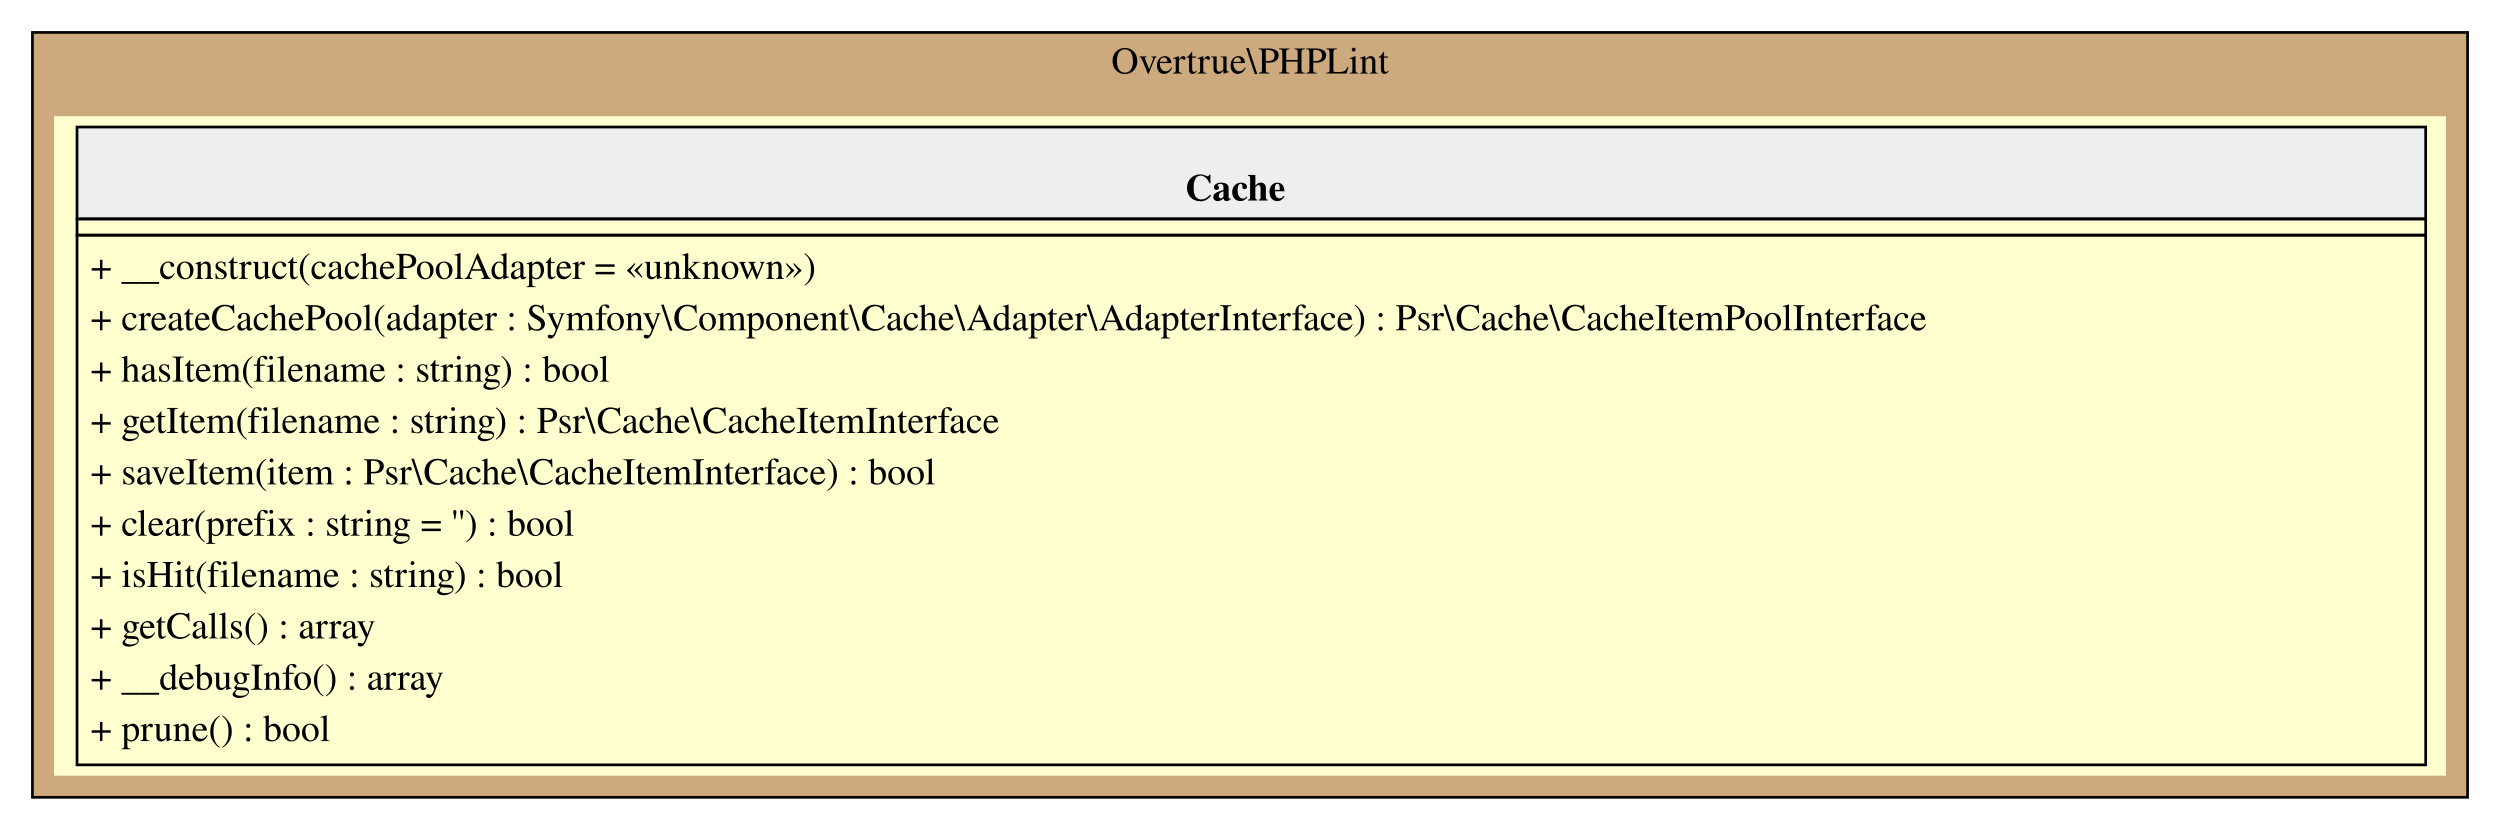
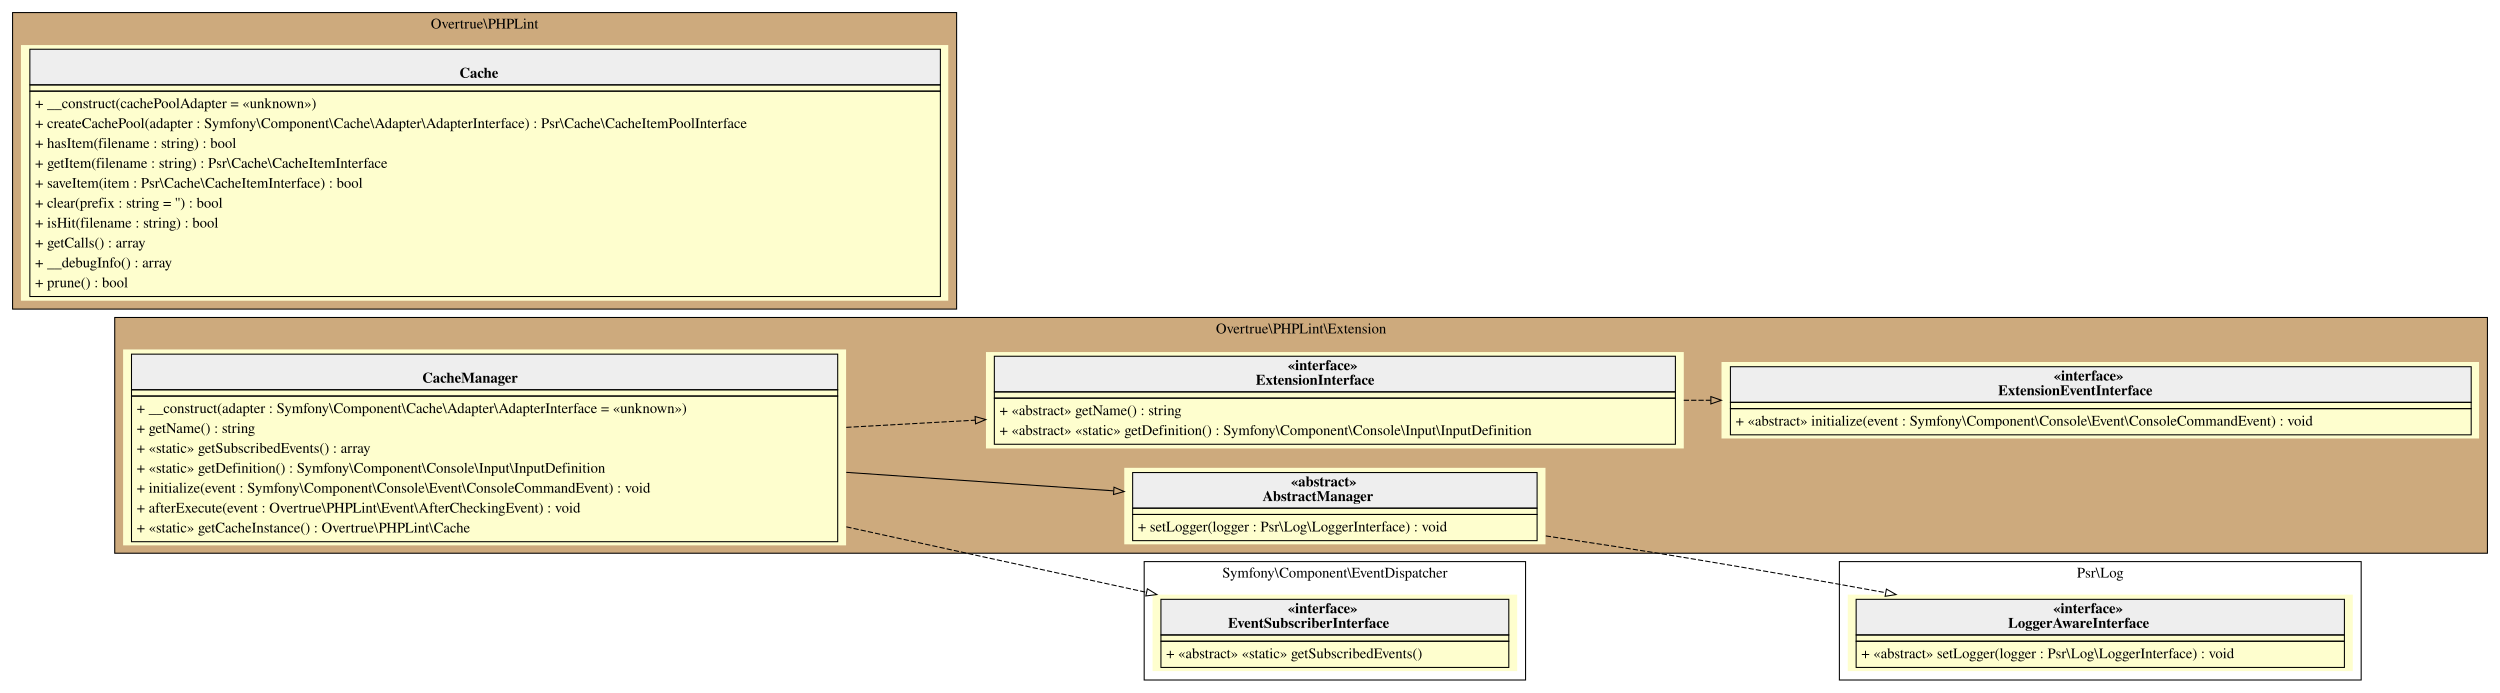
- <svg xmlns="http://www.w3.org/2000/svg" width="925pt" height="307pt" viewBox="0.00 0.00 925.00 307.00">
-   <g id="graph0" class="graph" transform="scale(1 1) rotate(0) translate(4 303)">
+ <svg xmlns="http://www.w3.org/2000/svg" width="2386pt" height="661pt" viewBox="0.00 0.00 2386.00 661.00">
+   <g id="graph0" class="graph" transform="scale(1 1) rotate(0) translate(4 657)">
    <g id="clust1" class="cluster">
-       <polygon fill="#cdaa7d" stroke="black" points="8,-8 8,-291 909,-291 909,-8 8,-8" />
-       <text text-anchor="middle" x="458.5" y="-275.8" font-family="Times,serif" font-size="14.00">Overtrue\PHPLint</text>
+       <polygon fill="#cdaa7d" stroke="black" points="105.5,-129 105.5,-354 2370,-354 2370,-129 105.5,-129" />
+       <text text-anchor="middle" x="1237.75" y="-338.8" font-family="Times,serif" font-size="14.00">Overtrue\PHPLint\Extension</text>
+     </g>
+     <g id="clust2" class="cluster">
+       <polygon fill="transparent" stroke="black" points="1751.5,-8 1751.5,-121 2249.5,-121 2249.5,-8 1751.5,-8" />
+       <text text-anchor="middle" x="2000.5" y="-105.8" font-family="Times,serif" font-size="14.00">Psr\Log</text>
+     </g>
+     <g id="clust3" class="cluster">
+       <polygon fill="transparent" stroke="black" points="1088,-8 1088,-121 1452,-121 1452,-8 1088,-8" />
+       <text text-anchor="middle" x="1270" y="-105.8" font-family="Times,serif" font-size="14.00">Symfony\Component\EventDispatcher</text>
+     </g>
+     <g id="clust4" class="cluster">
+       <polygon fill="#cdaa7d" stroke="black" points="8,-362 8,-645 909,-645 909,-362 8,-362" />
+       <text text-anchor="middle" x="458.5" y="-629.8" font-family="Times,serif" font-size="14.00">Overtrue\PHPLint</text>
    </g>
    <g id="node1" class="node">
-       <polygon fill="#fefece" stroke="transparent" points="901,-260 16,-260 16,-16 901,-16 901,-260" />
-       <polygon fill="#eeeeee" stroke="transparent" points="24.5,-222 24.5,-256 893.5,-256 893.5,-222 24.5,-222" />
-       <polygon fill="none" stroke="black" points="24.5,-222 24.5,-256 893.5,-256 893.5,-222 24.5,-222" />
-       <text text-anchor="start" x="434.5" y="-228.8" font-family="Times,serif" font-weight="bold" font-size="14.00">Cache</text>
-       <polygon fill="none" stroke="black" points="24.5,-216 24.5,-222 893.5,-222 893.5,-216 24.5,-216" />
-       <polygon fill="none" stroke="black" points="24.5,-20 24.5,-216 893.5,-216 893.5,-20 24.5,-20" />
-       <text text-anchor="start" x="29.5" y="-199.8" font-family="Times,serif" font-size="14.00">+ __construct(cachePoolAdapter = «unknown»)</text>
-       <text text-anchor="start" x="29.5" y="-180.8" font-family="Times,serif" font-size="14.00">+ createCachePool(adapter : Symfony\Component\Cache\Adapter\AdapterInterface) : Psr\Cache\CacheItemPoolInterface</text>
-       <text text-anchor="start" x="29.5" y="-161.8" font-family="Times,serif" font-size="14.00">+ hasItem(filename : string) : bool</text>
-       <text text-anchor="start" x="29.5" y="-142.8" font-family="Times,serif" font-size="14.00">+ getItem(filename : string) : Psr\Cache\CacheItemInterface</text>
-       <text text-anchor="start" x="29.5" y="-123.8" font-family="Times,serif" font-size="14.00">+ saveItem(item : Psr\Cache\CacheItemInterface) : bool</text>
-       <text text-anchor="start" x="29.5" y="-104.8" font-family="Times,serif" font-size="14.00">+ clear(prefix : string = '') : bool</text>
-       <text text-anchor="start" x="29.5" y="-85.8" font-family="Times,serif" font-size="14.00">+ isHit(filename : string) : bool</text>
-       <text text-anchor="start" x="29.5" y="-66.8" font-family="Times,serif" font-size="14.00">+ getCalls() : array</text>
-       <text text-anchor="start" x="29.5" y="-47.8" font-family="Times,serif" font-size="14.00">+ __debugInfo() : array</text>
-       <text text-anchor="start" x="29.5" y="-28.8" font-family="Times,serif" font-size="14.00">+ prune() : bool</text>
+       <polygon fill="#fefece" stroke="transparent" points="803.5,-323.5 113.5,-323.5 113.5,-136.5 803.5,-136.5 803.5,-323.5" />
+       <polygon fill="#eeeeee" stroke="transparent" points="121.5,-285 121.5,-319 795.5,-319 795.5,-285 121.5,-285" />
+       <polygon fill="none" stroke="black" points="121.5,-285 121.5,-319 795.5,-319 795.5,-285 121.5,-285" />
+       <text text-anchor="start" x="399" y="-291.8" font-family="Times,serif" font-weight="bold" font-size="14.00">CacheManager</text>
+       <polygon fill="none" stroke="black" points="121.5,-279 121.5,-285 795.5,-285 795.5,-279 121.5,-279" />
+       <polygon fill="none" stroke="black" points="121.5,-140 121.5,-279 795.5,-279 795.5,-140 121.5,-140" />
+       <text text-anchor="start" x="126.5" y="-262.8" font-family="Times,serif" font-size="14.00">+ __construct(adapter : Symfony\Component\Cache\Adapter\AdapterInterface = «unknown»)</text>
+       <text text-anchor="start" x="126.5" y="-243.8" font-family="Times,serif" font-size="14.00">+ getName() : string</text>
+       <text text-anchor="start" x="126.5" y="-224.8" font-family="Times,serif" font-size="14.00">+ «static» getSubscribedEvents() : array</text>
+       <text text-anchor="start" x="126.5" y="-205.8" font-family="Times,serif" font-size="14.00">+ «static» getDefinition() : Symfony\Component\Console\Input\InputDefinition</text>
+       <text text-anchor="start" x="126.5" y="-186.8" font-family="Times,serif" font-size="14.00">+ initialize(event : Symfony\Component\Console\Event\ConsoleCommandEvent) : void</text>
+       <text text-anchor="start" x="126.5" y="-167.8" font-family="Times,serif" font-size="14.00">+ afterExecute(event : Overtrue\PHPLint\Event\AfterCheckingEvent) : void</text>
+       <text text-anchor="start" x="126.5" y="-148.8" font-family="Times,serif" font-size="14.00">+ «static» getCacheInstance() : Overtrue\PHPLint\Cache</text>
+     </g>
+     <g id="node2" class="node">
+       <polygon fill="#fefece" stroke="transparent" points="1471,-210.5 1069,-210.5 1069,-137.5 1471,-137.5 1471,-210.5" />
+       <polygon fill="#eeeeee" stroke="transparent" points="1077,-172 1077,-206 1463,-206 1463,-172 1077,-172" />
+       <polygon fill="none" stroke="black" points="1077,-172 1077,-206 1463,-206 1463,-172 1077,-172" />
+       <text text-anchor="start" x="1228" y="-192.8" font-family="Times,serif" font-weight="bold" font-size="14.00">«abstract»</text>
+       <text text-anchor="start" x="1201" y="-178.8" font-family="Times,serif" font-weight="bold" font-size="14.00">AbstractManager</text>
+       <polygon fill="none" stroke="black" points="1077,-166 1077,-172 1463,-172 1463,-166 1077,-166" />
+       <polygon fill="none" stroke="black" points="1077,-141 1077,-166 1463,-166 1463,-141 1077,-141" />
+       <text text-anchor="start" x="1082" y="-149.8" font-family="Times,serif" font-size="14.00">+ setLogger(logger : Psr\Log\LoggerInterface) : void</text>
+     </g>
+     <g id="edge2" class="edge">
+       <path fill="none" stroke="black" d="M803.68,-206.19C890.3,-200.2 980.7,-193.94 1058.54,-188.56" />
+       <polygon fill="none" stroke="black" points="1059.21,-192.02 1068.95,-187.84 1058.73,-185.04 1059.21,-192.02" />
+     </g>
+     <g id="node3" class="node">
+       <polygon fill="#fefece" stroke="transparent" points="1603,-321 937,-321 937,-229 1603,-229 1603,-321" />
+       <polygon fill="#eeeeee" stroke="transparent" points="945,-283 945,-317 1595,-317 1595,-283 945,-283" />
+       <polygon fill="none" stroke="black" points="945,-283 945,-317 1595,-317 1595,-283 945,-283" />
+       <text text-anchor="start" x="1225" y="-303.8" font-family="Times,serif" font-weight="bold" font-size="14.00">«interface»</text>
+       <text text-anchor="start" x="1194.5" y="-289.8" font-family="Times,serif" font-weight="bold" font-size="14.00">ExtensionInterface</text>
+       <polygon fill="none" stroke="black" points="945,-277 945,-283 1595,-283 1595,-277 945,-277" />
+       <polygon fill="none" stroke="black" points="945,-233 945,-277 1595,-277 1595,-233 945,-233" />
+       <text text-anchor="start" x="950" y="-260.8" font-family="Times,serif" font-size="14.00">+ «abstract» getName() : string</text>
+       <text text-anchor="start" x="950" y="-241.8" font-family="Times,serif" font-size="14.00">+ «abstract» «static» getDefinition() : Symfony\Component\Console\Input\InputDefinition</text>
+     </g>
+     <g id="edge4" class="edge">
+       <path fill="none" stroke="black" stroke-dasharray="5,2" d="M803.68,-249.13C844.44,-251.4 886.04,-253.71 926.78,-255.98" />
+       <polygon fill="none" stroke="black" points="926.66,-259.47 936.84,-256.54 927.05,-252.49 926.66,-259.47" />
+     </g>
+     <g id="node6" class="node">
+       <polygon fill="#fefece" stroke="transparent" points="1444,-89.5 1096,-89.5 1096,-16.5 1444,-16.5 1444,-89.5" />
+       <polygon fill="#eeeeee" stroke="transparent" points="1104,-51 1104,-85 1436,-85 1436,-51 1104,-51" />
+       <polygon fill="none" stroke="black" points="1104,-51 1104,-85 1436,-85 1436,-51 1104,-51" />
+       <text text-anchor="start" x="1225" y="-71.8" font-family="Times,serif" font-weight="bold" font-size="14.00">«interface»</text>
+       <text text-anchor="start" x="1168" y="-57.8" font-family="Times,serif" font-weight="bold" font-size="14.00">EventSubscriberInterface</text>
+       <polygon fill="none" stroke="black" points="1104,-45 1104,-51 1436,-51 1436,-45 1104,-45" />
+       <polygon fill="none" stroke="black" points="1104,-20 1104,-45 1436,-45 1436,-20 1104,-20" />
+       <text text-anchor="start" x="1109" y="-28.8" font-family="Times,serif" font-size="14.00">+ «abstract» «static» getSubscribedEvents()</text>
+     </g>
+     <g id="edge5" class="edge">
+       <path fill="none" stroke="black" stroke-dasharray="5,2" d="M803.75,-154.18C848.57,-144.34 893.88,-134.42 937,-125 986.7,-114.15 1040.59,-102.43 1090.22,-91.67" />
+       <polygon fill="none" stroke="black" points="1091.05,-95.07 1100.08,-89.53 1089.57,-88.23 1091.05,-95.07" />
+     </g>
+     <g id="node5" class="node">
+       <polygon fill="#fefece" stroke="transparent" points="2241.5,-89.5 1759.5,-89.5 1759.5,-16.5 2241.5,-16.5 2241.5,-89.5" />
+       <polygon fill="#eeeeee" stroke="transparent" points="1767.5,-51 1767.5,-85 2233.5,-85 2233.5,-51 1767.5,-51" />
+       <polygon fill="none" stroke="black" points="1767.5,-51 1767.5,-85 2233.5,-85 2233.5,-51 1767.5,-51" />
+       <text text-anchor="start" x="1955.5" y="-71.8" font-family="Times,serif" font-weight="bold" font-size="14.00">«interface»</text>
+       <text text-anchor="start" x="1912.5" y="-57.8" font-family="Times,serif" font-weight="bold" font-size="14.00">LoggerAwareInterface</text>
+       <polygon fill="none" stroke="black" points="1767.5,-45 1767.5,-51 2233.5,-51 2233.5,-45 1767.5,-45" />
+       <polygon fill="none" stroke="black" points="1767.5,-20 1767.5,-45 2233.5,-45 2233.5,-20 1767.5,-20" />
+       <text text-anchor="start" x="1772.5" y="-28.8" font-family="Times,serif" font-size="14.00">+ «abstract» setLogger(logger : Psr\Log\LoggerInterface) : void</text>
+     </g>
+     <g id="edge1" class="edge">
+       <path fill="none" stroke="black" stroke-dasharray="5,2" d="M1471.31,-145.53C1514.77,-139.05 1560.46,-132 1603,-125 1665.74,-114.68 1733.91,-102.61 1795.75,-91.33" />
+       <polygon fill="none" stroke="black" points="1796.41,-94.77 1805.61,-89.53 1795.15,-87.89 1796.41,-94.77" />
+     </g>
+     <g id="node4" class="node">
+       <polygon fill="#fefece" stroke="transparent" points="2362,-311.5 1639,-311.5 1639,-238.5 2362,-238.5 2362,-311.5" />
+       <polygon fill="#eeeeee" stroke="transparent" points="1647.5,-273 1647.5,-307 2354.5,-307 2354.5,-273 1647.5,-273" />
+       <polygon fill="none" stroke="black" points="1647.5,-273 1647.5,-307 2354.5,-307 2354.5,-273 1647.5,-273" />
+       <text text-anchor="start" x="1956" y="-293.8" font-family="Times,serif" font-weight="bold" font-size="14.00">«interface»</text>
+       <text text-anchor="start" x="1903" y="-279.8" font-family="Times,serif" font-weight="bold" font-size="14.00">ExtensionEventInterface</text>
+       <polygon fill="none" stroke="black" points="1647.5,-267 1647.5,-273 2354.5,-273 2354.5,-267 1647.5,-267" />
+       <polygon fill="none" stroke="black" points="1647.5,-242 1647.5,-267 2354.5,-267 2354.5,-242 1647.5,-242" />
+       <text text-anchor="start" x="1652.5" y="-250.8" font-family="Times,serif" font-size="14.00">+ «abstract» initialize(event : Symfony\Component\Console\Event\ConsoleCommandEvent) : void</text>
+     </g>
+     <g id="edge3" class="edge">
+       <path fill="none" stroke="black" stroke-dasharray="5,2" d="M1603.01,-275C1611.57,-275 1620.16,-275 1628.76,-275" />
+       <polygon fill="none" stroke="black" points="1628.85,-278.5 1638.85,-275 1628.85,-271.5 1628.85,-278.5" />
+     </g>
+     <g id="node7" class="node">
+       <polygon fill="#fefece" stroke="transparent" points="901,-614 16,-614 16,-370 901,-370 901,-614" />
+       <polygon fill="#eeeeee" stroke="transparent" points="24.5,-576 24.5,-610 893.5,-610 893.5,-576 24.5,-576" />
+       <polygon fill="none" stroke="black" points="24.5,-576 24.5,-610 893.5,-610 893.5,-576 24.5,-576" />
+       <text text-anchor="start" x="434.5" y="-582.8" font-family="Times,serif" font-weight="bold" font-size="14.00">Cache</text>
+       <polygon fill="none" stroke="black" points="24.5,-570 24.5,-576 893.5,-576 893.5,-570 24.5,-570" />
+       <polygon fill="none" stroke="black" points="24.5,-374 24.5,-570 893.5,-570 893.5,-374 24.5,-374" />
+       <text text-anchor="start" x="29.5" y="-553.8" font-family="Times,serif" font-size="14.00">+ __construct(cachePoolAdapter = «unknown»)</text>
+       <text text-anchor="start" x="29.5" y="-534.8" font-family="Times,serif" font-size="14.00">+ createCachePool(adapter : Symfony\Component\Cache\Adapter\AdapterInterface) : Psr\Cache\CacheItemPoolInterface</text>
+       <text text-anchor="start" x="29.5" y="-515.8" font-family="Times,serif" font-size="14.00">+ hasItem(filename : string) : bool</text>
+       <text text-anchor="start" x="29.5" y="-496.8" font-family="Times,serif" font-size="14.00">+ getItem(filename : string) : Psr\Cache\CacheItemInterface</text>
+       <text text-anchor="start" x="29.5" y="-477.8" font-family="Times,serif" font-size="14.00">+ saveItem(item : Psr\Cache\CacheItemInterface) : bool</text>
+       <text text-anchor="start" x="29.5" y="-458.8" font-family="Times,serif" font-size="14.00">+ clear(prefix : string = '') : bool</text>
+       <text text-anchor="start" x="29.5" y="-439.8" font-family="Times,serif" font-size="14.00">+ isHit(filename : string) : bool</text>
+       <text text-anchor="start" x="29.5" y="-420.8" font-family="Times,serif" font-size="14.00">+ getCalls() : array</text>
+       <text text-anchor="start" x="29.5" y="-401.8" font-family="Times,serif" font-size="14.00">+ __debugInfo() : array</text>
+       <text text-anchor="start" x="29.5" y="-382.8" font-family="Times,serif" font-size="14.00">+ prune() : bool</text>
    </g>
  </g>
</svg>
